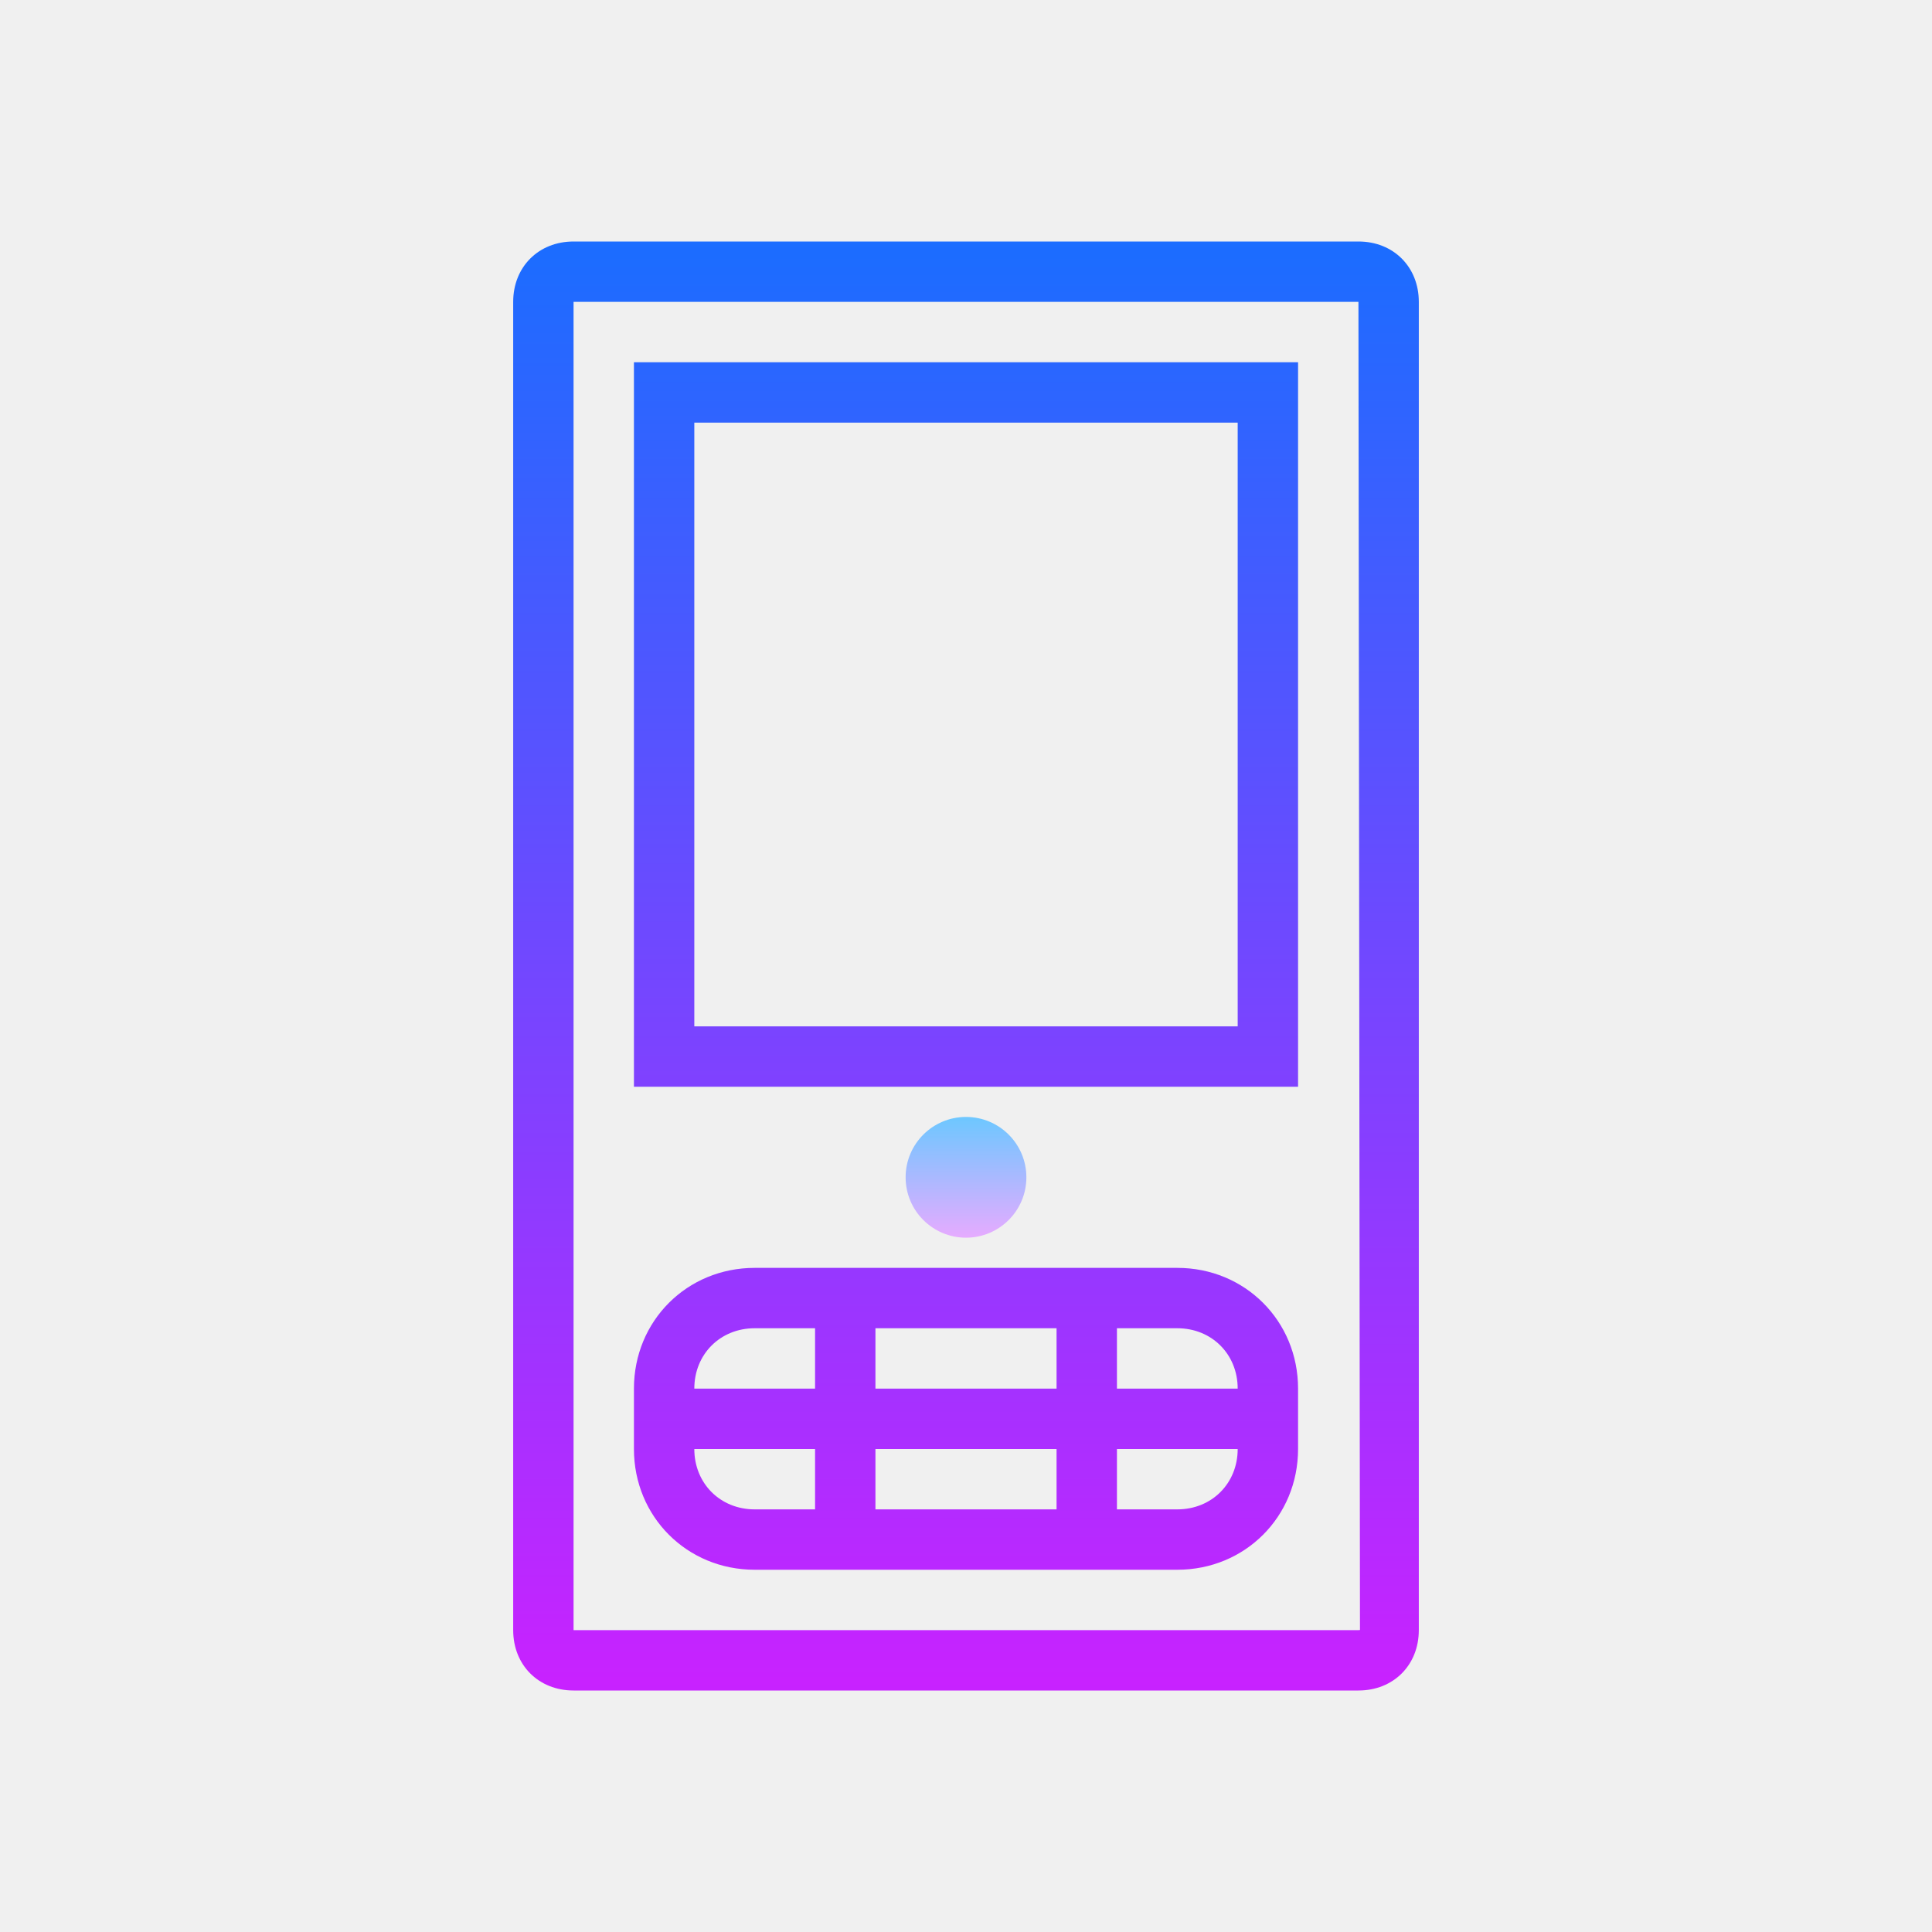
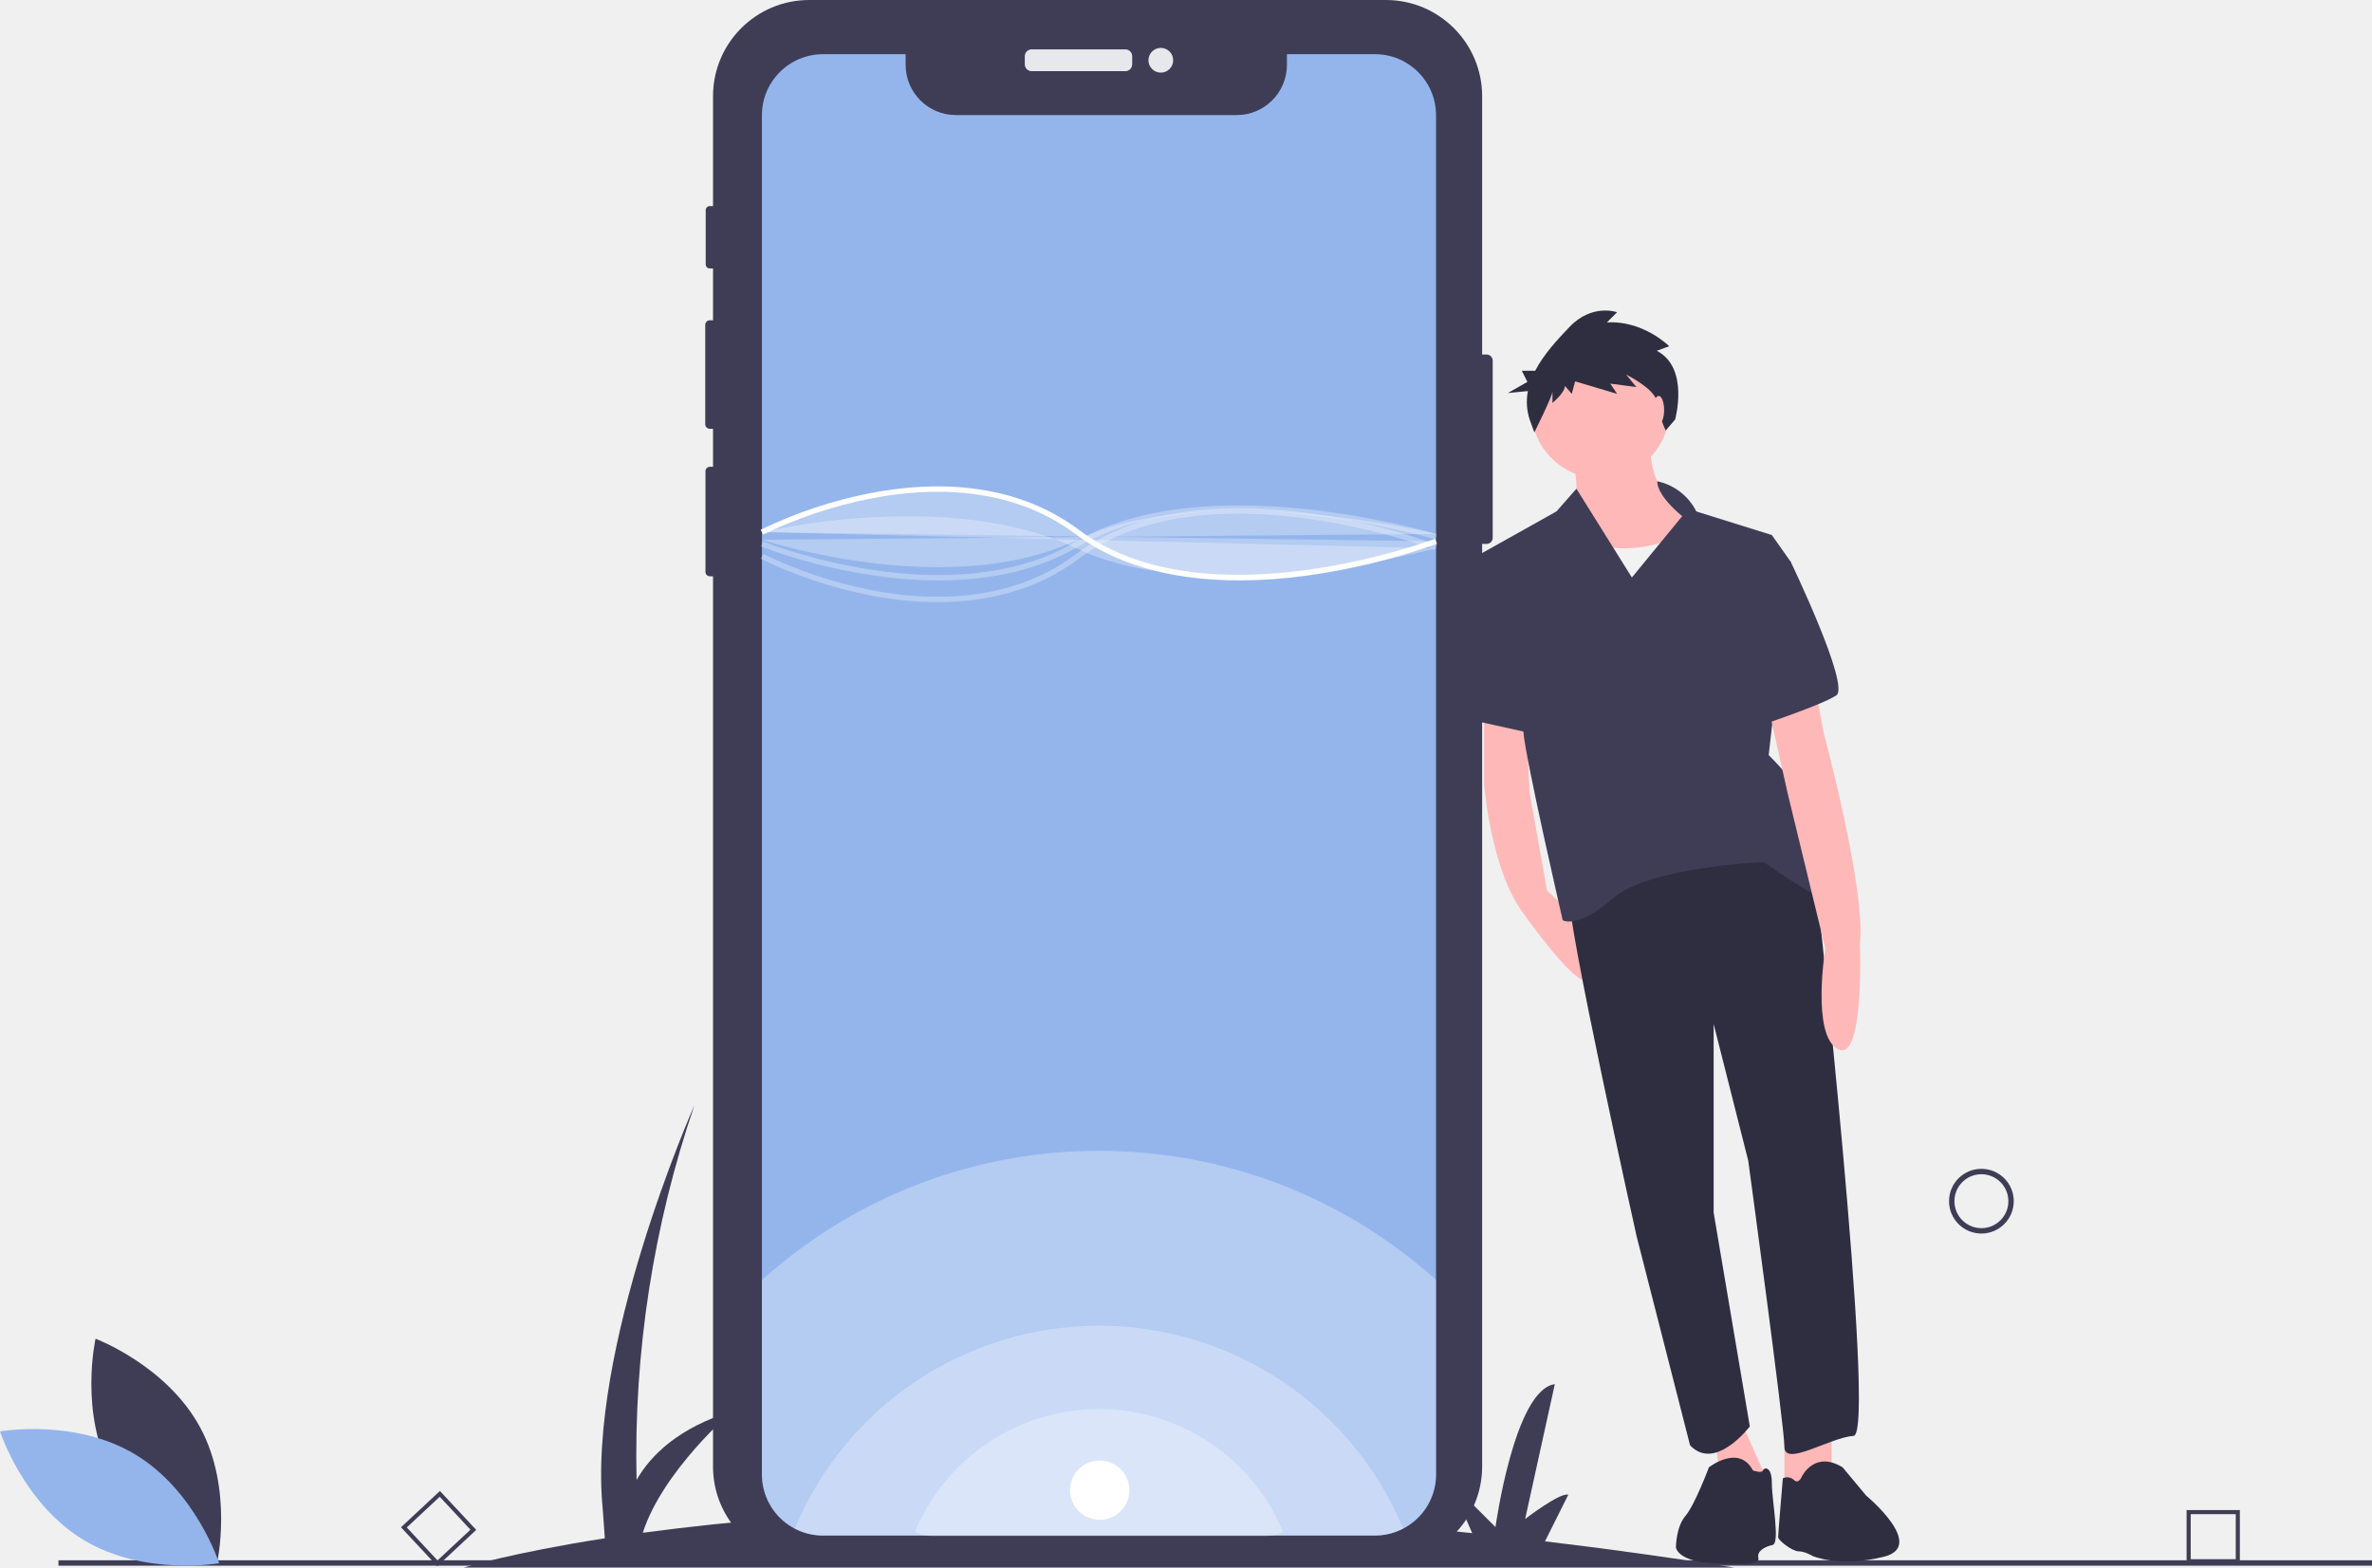
- <svg xmlns="http://www.w3.org/2000/svg" viewBox="0 0 64 64" width="64px" height="64px">
-   <linearGradient id="ZhPAlwoKkQfuteSsAzkSWa" x1="32" x2="32" y1="7.875" y2="55.689" gradientUnits="userSpaceOnUse" spreadMethod="reflect">
-     <stop offset="0" stop-color="#1a6dff" />
-     <stop offset="1" stop-color="#c822ff" />
-   </linearGradient>
-   <path fill="url(#ZhPAlwoKkQfuteSsAzkSWa)" d="M43,36H21V12h22V36z M23,34h18V14H23V34z" />
-   <linearGradient id="ZhPAlwoKkQfuteSsAzkSWb" x1="32" x2="32" y1="7.875" y2="55.689" gradientUnits="userSpaceOnUse" spreadMethod="reflect">
-     <stop offset="0" stop-color="#1a6dff" />
-     <stop offset="1" stop-color="#c822ff" />
-   </linearGradient>
-   <path fill="url(#ZhPAlwoKkQfuteSsAzkSWb)" d="M45,8H19c-1.159,0-2,0.841-2,2v44c0,1.159,0.841,2,2,2h26c1.159,0,2-0.841,2-2V10 C47,8.841,46.159,8,45,8z M45,54H19V10h26l0.051,43.995C45.051,53.995,45.035,54,45,54z" />
-   <linearGradient id="ZhPAlwoKkQfuteSsAzkSWc" x1="32" x2="32" y1="7.875" y2="55.689" gradientUnits="userSpaceOnUse" spreadMethod="reflect">
-     <stop offset="0" stop-color="#1a6dff" />
-     <stop offset="1" stop-color="#c822ff" />
-   </linearGradient>
-   <path fill="url(#ZhPAlwoKkQfuteSsAzkSWc)" d="M39,42H25c-2.243,0-4,1.757-4,4v2c0,2.243,1.757,4,4,4h14c2.243,0,4-1.757,4-4v-2 C43,43.757,41.243,42,39,42z M41,46h-4v-2h2C40.141,44,41,44.86,41,46z M29,46v-2h6v2H29z M35,48v2h-6v-2H35z M25,44h2v2h-4 C23,44.86,23.859,44,25,44z M23,48h4v2h-2C23.859,50,23,49.14,23,48z M39,50h-2v-2h4C41,49.14,40.141,50,39,50z" />
-   <linearGradient id="ZhPAlwoKkQfuteSsAzkSWd" x1="32" x2="32" y1="37" y2="41" gradientUnits="userSpaceOnUse" spreadMethod="reflect">
-     <stop offset="0" stop-color="#6dc7ff" />
-     <stop offset="1" stop-color="#e6abff" />
-   </linearGradient>
-   <path fill="url(#ZhPAlwoKkQfuteSsAzkSWd)" d="M32 37A2 2 0 1 0 32 41A2 2 0 1 0 32 37Z" />
+ <svg xmlns="http://www.w3.org/2000/svg" id="f7bb3db6-0aca-42e3-bcc4-5e9b3a55e19d" data-name="Layer 1" width="879.5" height="581.351" viewBox="0 0 879.5 581.351">
+   <path d="M803.25,740.675q-36.476-5.71-70.143-9.714L741.75,713.675c-3-1-16,9-16,9l11-50c-15,2-22,53-22,53l-17-17,8.368,19.247c-68.681-7.217-127.947-9.469-177.766-8.952L535.75,704.175c-3-1-16,9-16,9l11-50c-15,2-22,53-22,53l-17-17,8.863,20.386A997.852,997.852,0,0,0,398.591,727.777c7.382-22.996,33.159-45.102,33.159-45.102-19.821,6.166-30.132,16.212-35.469,25.525A401.561,401.561,0,0,1,417.75,569.175s-40,90-34,150l.761,10.658C349.712,735.262,332.25,740.675,332.25,740.675Z" transform="translate(-160.25 -159.3247)" fill="#3f3d56" />
+   <path d="M894.922,616.811a12,12,0,1,1,12-12A12.014,12.014,0,0,1,894.922,616.811Zm0-22a10,10,0,1,0,10,10A10.011,10.011,0,0,0,894.922,594.811Z" transform="translate(-160.25 -159.3247)" fill="#3f3d56" />
+   <path d="M990.75,739.101H971.009V719.36H990.75Zm-18.223-1.519h16.704v-16.704H972.527Z" transform="translate(-160.25 -159.3247)" fill="#3f3d56" />
+   <path d="M322.394,740.181l-13.465-14.436L323.365,712.28l13.465,14.436ZM311.075,725.819l11.394,12.215,12.215-11.394L323.29,714.426Z" transform="translate(-160.25 -159.3247)" fill="#3f3d56" />
+   <rect x="21.672" y="578.662" width="857.828" height="2" fill="#3f3d56" />
+   <path d="M713.725,293.085v65.68a2.296,2.296,0,0,1-2.29,2.29h-1.63v342.15a35.702,35.702,0,0,1-35.7,35.7H460.315a35.693,35.693,0,0,1-35.69-35.7v-330.15h-1.18a1.618,1.618,0,0,1-1.62-1.61v-37.38a1.62,1.62,0,0,1,1.62-1.62h1.18v-14.08H423.435a1.696,1.696,0,0,1-1.69-1.7v-36.87a1.694,1.694,0,0,1,1.69-1.69H424.625v-19.22H423.415a1.498,1.498,0,0,1-1.5-1.5v-20.12a1.507,1.507,0,0,1,1.5-1.51H424.625v-40.74a35.691,35.691,0,0,1,35.69-35.69H674.105a35.7,35.7,0,0,1,35.7,35.69v95.78H711.435A2.296,2.296,0,0,1,713.725,293.085Z" transform="translate(-160.25 -159.3247)" fill="#3f3d56" />
+   <rect x="379.979" y="18.307" width="39.823" height="8.086" rx="2.542" fill="#e6e8ec" />
+   <circle cx="430.41" cy="22.35" r="4.587" fill="#e6e8ec" />
+   <path d="M692.71,202.075v504.09a22.58,22.58,0,0,1-7.96,17.23,22.642,22.642,0,0,1-14.69,5.41H465.41a22.587,22.587,0,0,1-10.46-2.55,21.155,21.155,0,0,1-2.2-1.3,22.668,22.668,0,0,1-9.99-18.79v-504.09a22.649,22.649,0,0,1,22.65-22.65h30.63v3.93a18.65,18.65,0,0,0,18.65,18.65H618.77a18.65,18.65,0,0,0,18.65-18.65v-3.93h32.64A22.643,22.643,0,0,1,692.71,202.075Z" transform="translate(-160.25 -159.3247)" fill="#94b5ec" />
+   <path d="M692.71,634.005v72.16a22.58,22.58,0,0,1-7.96,17.23,22.642,22.642,0,0,1-14.69,5.41H465.41a22.587,22.587,0,0,1-10.46-2.55,21.155,21.155,0,0,1-2.2-1.3,22.668,22.668,0,0,1-9.99-18.79v-72.13a186.971,186.971,0,0,1,249.95-.03Z" transform="translate(-160.25 -159.3247)" fill="#fff" opacity="0.3" />
+   <path d="M680.54,726.235a22.41,22.41,0,0,1-10.48,2.57H465.41a22.587,22.587,0,0,1-10.46-2.55,122.161,122.161,0,0,1,225.59-.02Z" transform="translate(-160.25 -159.3247)" fill="#fff" opacity="0.3" />
+   <path d="M636,727.445A13.561,13.561,0,0,1,629.658,729H505.82a13.668,13.668,0,0,1-6.33-1.543A73.923,73.923,0,0,1,636,727.445Z" transform="translate(-160.25 -159.3247)" fill="#fff" opacity="0.3" />
+   <path d="M619.796,374.575c-20.529,0-43.058-3.909-60.646-17.1-24.487-18.365-54.657-17.385-75.653-13.328a164.863,164.863,0,0,0-40.274,13.415l-.925-1.773a166.957,166.957,0,0,1,40.768-13.595c21.409-4.144,52.197-5.134,77.285,13.682,47,35.25,131.158,3.59,132.001,3.268l.717,1.867a242.355,242.355,0,0,1-48.706,11.857A186.202,186.202,0,0,1,619.796,374.575Z" transform="translate(-160.25 -159.3247)" fill="#fff" />
+   <path d="M442.75,356.675s69-16.712,117,6.17,133-.17,133-.17" transform="translate(-160.25 -159.3247)" fill="#fff" opacity="0.3" />
+   <path d="M507.891,382.636a131.456,131.456,0,0,1-24.826-2.479A166.957,166.957,0,0,1,442.297,366.562l.925-1.773a164.862,164.862,0,0,0,40.274,13.415c20.996,4.057,51.166,5.037,75.653-13.328,25.066-18.8,60.177-18.747,85.212-15.392a242.355,242.355,0,0,1,48.706,11.857l-.717,1.867c-.845-.324-85.001-31.983-132.001,3.268C543.898,378.814,524.993,382.636,507.891,382.636Z" transform="translate(-160.25 -159.3247)" fill="#fff" opacity="0.3" />
+   <path d="M508.231,374.584c-34.634,0-65.391-12.425-65.852-12.615l.762-1.85c.685.282,69.088,27.899,116.1.064,47.825-28.32,132.906-3.041,133.759-2.782l-.58,1.914c-.845-.256-85.093-25.281-132.161,2.589C544.197,371.415,525.719,374.584,508.231,374.584Z" transform="translate(-160.25 -159.3247)" fill="#fff" opacity="0.3" />
+   <path d="M442.76,359.505s68.99,22.882,116.99,0,132.96-2.162,132.96-2.162" transform="translate(-160.25 -159.3247)" fill="#fff" opacity="0.3" />
+   <path d="M710.519,420.725v29.153s2.332,32.651,15.159,48.977c0,0,20.99,29.736,23.905,23.322l-3.59-21.115-12.152-11.536-6.414-36.149-1.749-32.651Z" transform="translate(-160.25 -159.3247)" fill="#ffb8b8" />
+   <polygon points="679.124 524.941 679.124 546.514 661.633 552.928 661.633 527.856 679.124 524.941" fill="#ffb8b8" />
+   <polygon points="643.558 522.609 655.219 548.846 638.894 555.843 635.395 530.189 643.558 522.609" fill="#ffb8b8" />
+   <path d="M832.961,480.779s23.322,210.483,14.576,211.066-25.654,11.661-25.654,4.081S808.472,589.811,808.472,589.811L795.645,539.085V609.052l13.41,79.296s-12.827,16.909-22.156,6.997l-19.824-77.546S740.838,500.02,742.004,490.691C742.004,490.691,802.059,439.382,832.961,480.779Z" transform="translate(-160.25 -159.3247)" fill="#2f2e41" />
+   <path d="M828.296,707.005s4.664-9.912,15.159-3.498l8.746,10.495S874.75,732.675,858.75,736.675c-16.491,4.123-26.372-.263-26.372-.263s-2.915-1.749-5.247-1.749-7.58-4.081-7.58-5.248,1.749-21.827,1.749-21.827a3.677,3.677,0,0,1,4.081.583C827.13,709.92,828.296,707.005,828.296,707.005Z" transform="translate(-160.25 -159.3247)" fill="#2f2e41" />
+   <path d="M793.896,703.507s11.078-8.746,16.326,1.166c0,0,3.304,1.166,3.693,0s3.304-1.749,3.304,4.664,3.166,22.41.251,22.993-5.831,2.332-5.247,4.664-3.166,2.661-16.576,2.078-13.993-5.831-13.993-5.831,0-7.58,3.498-11.661S793.896,703.507,793.896,703.507Z" transform="translate(-160.25 -159.3247)" fill="#2f2e41" />
+   <path d="M772.323,321.605s-2.915,21.573,15.742,29.153-41.397,32.651-47.228,18.075,1.166-19.241,1.166-19.241,5.831-5.831.583-21.573Z" transform="translate(-160.25 -159.3247)" fill="#ffb8b8" />
+   <circle cx="593.415" cy="151.785" r="25.654" fill="#ffb8b8" />
+   <path d="M783.401,357.755s-17.492,9.329-34.4,2.332-16.326,23.322-16.326,23.322l8.746,22.739,60.638-5.831-4.081-34.983Z" transform="translate(-160.25 -159.3247)" fill="#f2f2f2" />
+   <path d="M774.711,337.804a21.166,21.166,0,0,1,14.521,11.205l27.987,8.746,6.997,9.912-8.163,71.716s15.159,14.576,15.159,22.739,18.658,36.149,9.329,32.651-26.238-15.743-26.238-15.743-42.563,1.749-55.973,13.41-18.658,8.163-18.658,8.163-13.993-60.638-14.576-69.967-16.909-65.302-16.909-65.302l29.153-16.326,7.425-8.425,20.561,32.913L783.984,350.758S774.766,343.508,774.711,337.804Z" transform="translate(-160.25 -159.3247)" fill="#3f3d56" />
+   <path d="M832.961,412.562l3.498,18.658s15.743,58.306,13.41,78.129c0,0,1.749,44.312-8.163,39.065s-4.664-37.316-4.664-37.316L823.049,453.376l-7.58-33.817Z" transform="translate(-160.25 -159.3247)" fill="#ffb8b8" />
+   <path d="M818.384,364.168l5.831,3.498s22.156,46.061,16.909,49.56S813.137,428.304,813.137,428.304Z" transform="translate(-160.25 -159.3247)" fill="#3f3d56" />
+   <polygon points="561.93 206.01 548.228 205.718 545.022 211.257 549.103 267.814 570.093 272.478 561.93 206.01" fill="#3f3d56" />
+   <path d="M774.556,289.413l4.624-1.681s-9.668-9.669-23.12-8.828l3.783-3.783s-9.248-3.363-17.656,5.465c-4.42,4.641-9.533,10.095-12.721,16.24h-4.952l2.067,4.134-7.234,4.134,7.425-.743a20.859,20.859,0,0,0,.702,10.706l1.681,4.624s6.726-13.452,6.726-15.133v4.204s4.624-3.783,4.624-6.306l2.522,2.943,1.261-4.624,15.554,4.624-2.522-3.783,9.669,1.261-3.783-4.624s10.93,5.465,11.35,10.089,3.306,10.652,3.306,10.652l3.498-4.081S786.747,295.719,774.556,289.413Z" transform="translate(-160.25 -159.3247)" fill="#2f2e41" />
+   <ellipse cx="614.988" cy="152.077" rx="2.041" ry="5.247" fill="#ffb8b8" />
+   <path d="M201.884,706.341c12.428,23.049,38.806,32.944,38.806,32.944s6.227-27.475-6.201-50.524-38.806-32.944-38.806-32.944S189.456,683.292,201.884,706.341Z" transform="translate(-160.25 -159.3247)" fill="#3f3d56" />
+   <path d="M210.427,698.758c22.438,13.5,31.08,40.314,31.08,40.314s-27.738,4.927-50.177-8.573S160.25,690.185,160.25,690.185,187.988,685.258,210.427,698.758Z" transform="translate(-160.25 -159.3247)" fill="#94b5ec" />
+   <path d="M442.76,356.675s68.99-36,116.99,0,132.96,3.402,132.96,3.402" transform="translate(-160.25 -159.3247)" fill="#fff" opacity="0.3" />
+   <circle cx="407.75" cy="552.675" r="11" fill="#fff" />
</svg>
